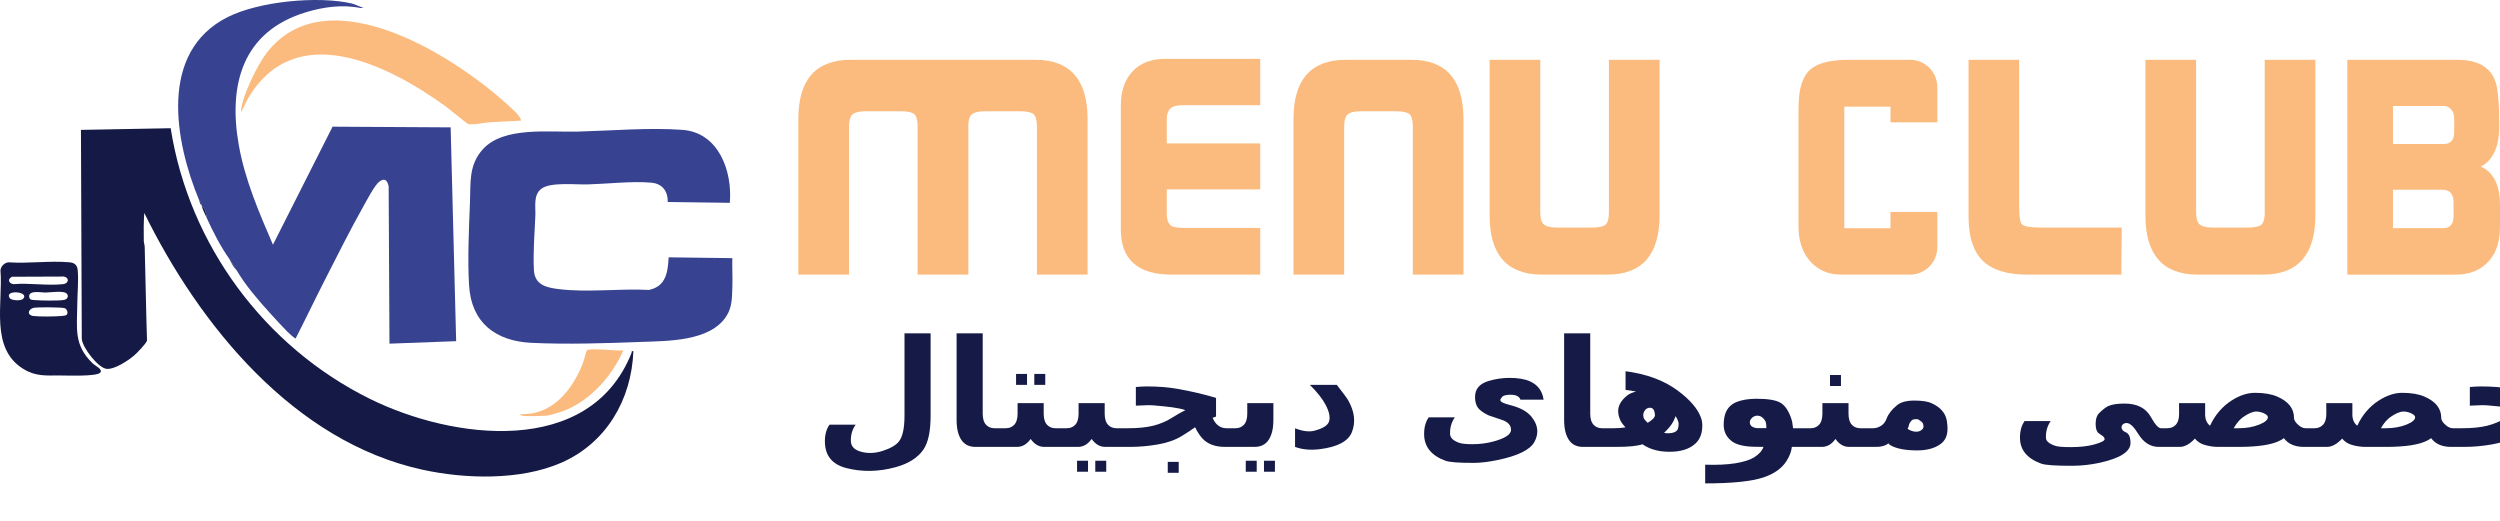
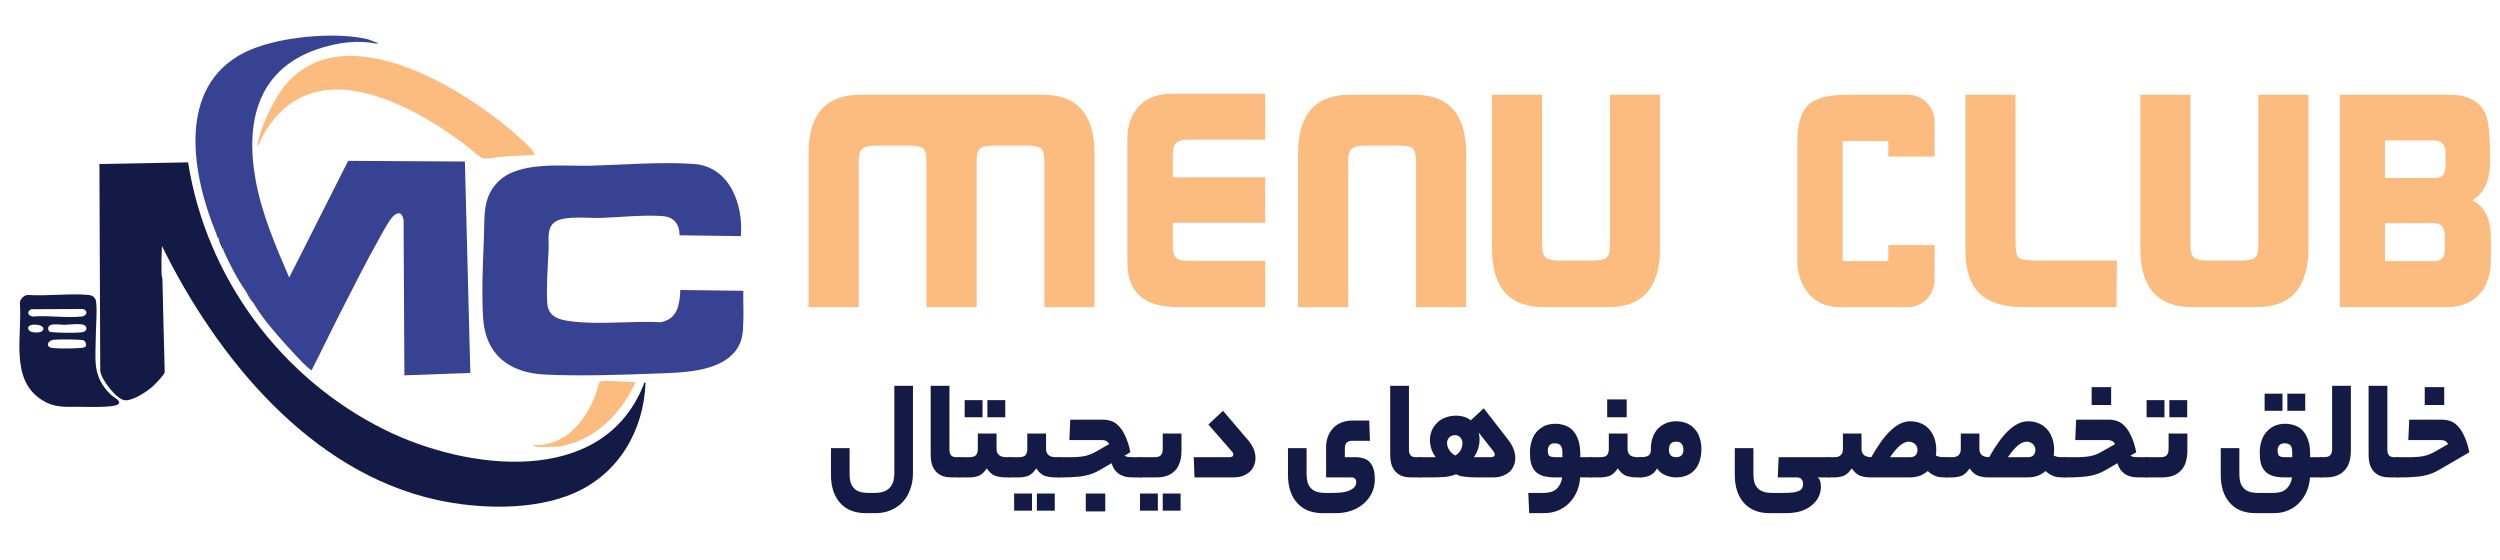
- <svg xmlns="http://www.w3.org/2000/svg" id="Layer_2" data-name="Layer 2" viewBox="0 0 1080 224.94">
+ <svg xmlns="http://www.w3.org/2000/svg" xmlns:xlink="http://www.w3.org/1999/xlink" version="1.1" viewBox="-8.47 418.82 1092.47 244.50">
  <defs>
-     <style>
-       .cls-1 {
-         fill: #151b46;
-         font-family: YekanBakh-Heavy, 'Yekan Bakh';
-         font-size: 64.55px;
-         font-weight: 800;
-       }
- 
-       .cls-2 {
-         fill: #fcbb7e;
-       }
- 
-       .cls-3 {
-         fill: #374391;
-       }
- 
-       .cls-4 {
-         fill: #141a45;
-       }
-     </style>
+     <clipPath id="clip_1">
+       <path transform="matrix(1,0,0,-1,0,1080)" d="M0 1080H1080V0H0Z" />
+     </clipPath>
+     <clipPath id="clip_2">
+       <path transform="matrix(1,0,0,-1,0,1080)" d="M0 1080H1080V0H0Z" />
+     </clipPath>
+     <clipPath id="clip_3">
+       <path transform="matrix(1,0,0,-1,0,1080)" d="M0 1080H1080V0H0Z" />
+     </clipPath>
+     <clipPath id="clip_4">
+       <path transform="matrix(1,0,0,-1,0,1080)" d="M0 1080H1080V0H0Z" />
+     </clipPath>
+     <path id="font_5_151" d="M.599 .028C.599-.011 .593-.046 .581-.079 .57-.112 .553-.141 .531-.165 .509-.189 .482-.208 .451-.221 .42-.235 .385-.242 .346-.242H.28C.205-.242 .147-.219 .106-.173 .065-.127 .044-.064 .044 .016V.198H.17V.022C.17 .003 .172-.015 .176-.031 .18-.046 .187-.059 .197-.07 .206-.082 .219-.09 .235-.096 .252-.102 .272-.105 .297-.105H.341C.367-.105 .389-.101 .406-.094 .423-.087 .436-.078 .446-.065 .456-.053 .463-.039 .467-.023 .471-.007 .473 .01 .473 .028V.62H.599V.028Z" />
+     <path id="font_5_320" d="M.203 0C.184 0 .165 .002 .148 .007 .131 .012 .115 .021 .102 .033 .089 .045 .079 .061 .071 .08 .064 .1 .06 .125 .06 .154V.62H.187V.187C.187 .154 .202 .137 .231 .137H.258C.273 .137 .28 .115 .28 .071 .28 .024 .273 0 .258 0H.203Z" />
+     <path id="font_5_327" d="M0 0V0M.066 .137C.085 .137 .099 .141 .108 .15 .117 .16 .121 .174 .121 .193V.297H.248V.193C.248 .174 .254 .16 .266 .15 .278 .141 .294 .137 .313 .137H.335C.35 .137 .358 .115 .358 .071 .358 .024 .35 0 .335 0H.308C.283 0 .26 .004 .238 .011 .217 .019 .199 .036 .182 .061 .165 .036 .147 .019 .128 .011 .109 .004 .088 0 .066 0H0C-.009 0-.015 .005-.018 .016-.021 .028-.022 .044-.022 .066-.022 .091-.021 .11-.018 .12-.015 .131-.009 .137 0 .137H.066M.307 .407H.186V.523H.307V.407M.153 .407H.032V.523H.153V.407Z" />
+     <path id="font_5_302" d="M0 0V0M.066 .137C.085 .137 .099 .141 .108 .15 .117 .16 .121 .174 .121 .193V.297H.248V.193C.248 .174 .254 .16 .266 .15 .278 .141 .294 .137 .313 .137H.335C.35 .137 .358 .115 .358 .071 .358 .024 .35 0 .335 0H.308C.283 0 .26 .004 .238 .011 .217 .019 .199 .036 .182 .061 .165 .036 .147 .019 .128 .011 .109 .004 .088 0 .066 0H0C-.009 0-.015 .005-.018 .016-.021 .028-.022 .044-.022 .066-.022 .091-.021 .11-.018 .12-.015 .131-.009 .137 0 .137H.066M.307-.225H.186V-.109H.307V-.225M.153-.225H.032V-.109H.153V-.225Z" />
+     <path id="font_5_333" d="M0 0V0M.444 .147C.452 .142 .461 .139 .471 .138 .482 .137 .493 .137 .506 .137H.555C.564 .137 .569 .132 .572 .121 .575 .11 .577 .094 .577 .071 .577 .046 .575 .028 .572 .017 .569 .006 .564 0 .555 0H.501C.478 0 .459 .002 .443 .007 .427 .012 .413 .018 .402 .027 .391 .036 .381 .046 .374 .057 .367 .069 .361 .082 .356 .096L.286 .055C.267 .044 .248 .034 .23 .027 .212 .02 .193 .015 .173 .011 .153 .007 .131 .004 .108 .003 .085 .001 .058 0 .028 0H0C-.009 0-.015 .005-.018 .016-.021 .028-.022 .044-.022 .066-.022 .091-.021 .11-.018 .12-.015 .131-.009 .137 0 .137H.033C.058 .137 .08 .137 .1 .137 .119 .138 .137 .139 .153 .141 .17 .143 .185 .146 .199 .151 .214 .156 .228 .162 .243 .17L.341 .226C.337 .231 .333 .236 .33 .239 .327 .243 .323 .246 .318 .248 .313 .25 .308 .251 .301 .252 .294 .253 .286 .253 .275 .253H.071L.077 .391H.297C.316 .391 .335 .388 .354 .382 .372 .376 .389 .365 .405 .348 .421 .332 .436 .31 .449 .281 .463 .252 .475 .215 .484 .17L.444 .147M.314-.23H.182V-.109H.314V-.23Z" />
+     <path id="font_5_301" d="M0 0V0M.094 .137C.113 .137 .127 .141 .135 .15 .144 .16 .148 .174 .148 .193V.297H.275V.182C.275 .121 .26 .076 .231 .046 .202 .015 .16 0 .105 0H0C-.009 0-.015 .005-.018 .016-.021 .028-.022 .044-.022 .066-.022 .091-.021 .11-.018 .12-.015 .131-.009 .137 0 .137H.094M.269-.225H.148V-.109H.269V-.225M.115-.225H-.006V-.109H.115V-.225Z" />
+     <path id="font_5_135" d="M.396 .258C.415 .237 .428 .215 .438 .194 .447 .173 .451 .152 .451 .132 .451 .114 .448 .097 .441 .081 .435 .065 .426 .051 .413 .039 .4 .027 .383 .017 .364 .01 .345 .003 .322 0 .297 0H.038L.033 .137H.275C.292 .137 .301 .143 .301 .156 .301 .163 .298 .169 .291 .176L.132 .358 .231 .451 .396 .258Z" />
+     <path id="font_5_5" d="" />
+     <path id="font_5_199" d="M.044 0V0M.352-.105C.405-.105 .443-.098 .468-.085 .493-.072 .506-.055 .506-.033 .506-.011 .495 0 .473 0H.302V.204C.302 .23 .306 .254 .314 .276 .322 .298 .334 .317 .349 .333 .364 .35 .383 .362 .405 .371 .427 .38 .452 .385 .479 .385H.594L.599 .248H.479C.446 .248 .429 .231 .429 .198V.137H.495C.547 .137 .583 .124 .602 .098 .622 .072 .632 .036 .632-.011 .632-.044 .626-.075 .613-.103 .6-.131 .581-.155 .558-.176 .535-.197 .507-.213 .474-.225 .442-.236 .407-.242 .369-.242H.28C.205-.242 .147-.219 .106-.173 .065-.127 .044-.064 .044 .016V.198H.17V.022C.17 .003 .172-.015 .176-.031 .18-.046 .187-.059 .197-.07 .206-.082 .219-.09 .235-.096 .252-.102 .272-.105 .297-.105H.352Z" />
+     <path id="font_5_385" d="M.24 .286C.225 .286 .212 .281 .202 .271 .192 .261 .187 .248 .187 .231 .187 .218 .191 .203 .2 .188 .209 .173 .223 .159 .242 .148 .261 .159 .274 .173 .281 .188 .288 .203 .291 .218 .291 .231 .291 .248 .286 .261 .276 .271 .267 .281 .255 .286 .24 .286M0 0C-.009 0-.015 .005-.018 .016-.021 .028-.022 .044-.022 .066-.022 .091-.021 .11-.018 .12-.015 .131-.009 .137 0 .137H.11C.096 .156 .086 .176 .08 .195 .074 .214 .071 .234 .071 .253 .071 .275 .075 .296 .083 .316 .091 .336 .103 .353 .118 .368 .133 .384 .152 .396 .173 .404 .195 .413 .22 .418 .248 .418 .275 .418 .299 .413 .319 .404 .339 .395 .355 .382 .368 .367 .382 .352 .391 .334 .397 .315 .404 .296 .407 .277 .407 .258 .407 .233 .403 .211 .396 .191 .39 .172 .38 .154 .369 .137H.484C.501 .137 .51 .143 .51 .156 .51 .159 .509 .163 .507 .166 .506 .169 .502 .175 .497 .182L.341 .38 .435 .468 .594 .264C.614 .239 .628 .215 .636 .194 .645 .173 .649 .152 .649 .132 .649 .114 .646 .097 .639 .081 .633 .065 .624 .051 .611 .039 .598 .027 .581 .017 .562 .01 .543 .003 .52 0 .495 0H.385C.354 0 .327 .002 .303 .005 .28 .008 .261 .013 .248 .022 .238 .017 .226 .013 .212 .01 .199 .007 .185 .004 .171 .003 .156 .002 .142 .001 .128 .001 .115 0 .103 0 .094 0H0Z" />
+     <path id="font_5_387" d="M.143-.105C.188-.105 .22-.095 .239-.074 .258-.054 .27-.029 .273 0H.226C.191 0 .163 .004 .141 .011 .119 .018 .102 .029 .089 .044 .076 .059 .068 .076 .062 .097 .057 .118 .055 .143 .055 .17 .055 .196 .059 .221 .066 .244 .073 .268 .084 .289 .098 .306 .113 .323 .131 .337 .152 .348 .174 .358 .199 .363 .228 .363 .251 .363 .272 .359 .292 .352 .313 .345 .331 .333 .346 .317 .361 .301 .373 .28 .382 .254 .391 .228 .396 .196 .396 .159V.137H.468C.483 .137 .49 .115 .49 .071 .49 .024 .483 0 .468 0H.395C.393-.033 .386-.064 .374-.093 .362-.122 .345-.148 .324-.17 .303-.192 .278-.21 .248-.223 .218-.236 .185-.242 .148-.242H.05L.044-.105H.143M.176 .18C.176 .164 .179 .153 .186 .146 .194 .14 .207 .137 .226 .137H.275V.165C.275 .19 .271 .208 .262 .217 .254 .226 .241 .231 .224 .231 .192 .231 .176 .214 .176 .18Z" />
+     <path id="font_5_383" d="M0 0V0M.066 .137C.085 .137 .099 .141 .108 .15 .117 .16 .121 .174 .121 .193V.297H.248V.193C.248 .174 .254 .16 .266 .15 .278 .141 .294 .137 .313 .137H.335C.35 .137 .358 .115 .358 .071 .358 .024 .35 0 .335 0H.308C.283 0 .26 .004 .238 .011 .217 .019 .199 .036 .182 .061 .165 .036 .147 .019 .128 .011 .109 .004 .088 0 .066 0H0C-.009 0-.015 .005-.018 .016-.021 .028-.022 .044-.022 .066-.022 .091-.021 .11-.018 .12-.015 .131-.009 .137 0 .137H.066M.242 .407H.11V.528H.242V.407Z" />
+     <path id="font_5_379" d="M.005 .137C.025 .137 .041 .14 .053 .147 .065 .155 .071 .168 .071 .187V.198C.071 .224 .075 .248 .083 .27 .091 .293 .102 .312 .117 .328 .132 .344 .15 .357 .171 .366 .192 .375 .216 .38 .242 .38 .269 .38 .294 .375 .315 .366 .336 .357 .354 .344 .368 .327 .383 .311 .394 .291 .401 .268 .409 .245 .413 .22 .413 .193 .413 .132 .397 .084 .367 .05 .336 .017 .294 0 .242 0 .216 0 .191 .005 .167 .016 .142 .027 .124 .042 .113 .061 .1 .038 .084 .022 .064 .013 .044 .004 .024 0 .005 0H0C-.009 0-.015 .005-.018 .016-.021 .028-.022 .044-.022 .066-.022 .091-.021 .11-.018 .12-.015 .131-.009 .137 0 .137H.005M.291 .187C.291 .201 .288 .214 .281 .225 .274 .236 .261 .242 .242 .242 .223 .242 .21 .236 .203 .225 .196 .214 .193 .201 .193 .187 .193 .154 .209 .137 .242 .137 .275 .137 .291 .154 .291 .187Z" />
+     <path id="font_5_300" d="M.044 0V0M.374-.105C.4-.105 .421-.104 .438-.102 .456-.099 .469-.096 .479-.091 .489-.086 .496-.08 .5-.072 .504-.065 .506-.055 .506-.044 .506-.033 .503-.022 .496-.013 .49-.004 .479 0 .462 0H.335L.341 .137H.682C.697 .137 .704 .115 .704 .071 .704 .024 .697 0 .682 0H.605C.62-.01 .627-.032 .627-.066 .627-.084 .623-.103 .615-.124 .606-.145 .593-.164 .574-.181 .556-.198 .532-.213 .502-.225 .472-.236 .435-.242 .391-.242H.28C.205-.242 .147-.219 .106-.173 .065-.127 .044-.064 .044 .016V.198H.17V.022C.17 .003 .172-.015 .176-.031 .18-.046 .187-.059 .197-.07 .206-.082 .219-.09 .235-.096 .252-.102 .272-.105 .297-.105H.374Z" />
+     <path id="font_5_352" d="M.286 .137C.333 .22 .377 .281 .42 .32 .463 .36 .506 .38 .55 .38 .577 .38 .602 .375 .624 .365 .646 .356 .664 .342 .679 .325 .694 .308 .706 .287 .714 .263 .722 .24 .726 .214 .726 .187 .726 .174 .725 .161 .723 .148 .734 .143 .746 .139 .757 .138 .767 .137 .778 .137 .787 .137H.798C.813 .137 .82 .115 .82 .071 .82 .024 .813 0 .798 0H.787C.779 0 .77 0 .761 .001 .752 .001 .743 .002 .733 .005 .723 .008 .713 .012 .702 .018 .691 .024 .68 .032 .668 .043 .653 .03 .635 .019 .615 .011 .594 .004 .571 0 .544 0H.28C.255 0 .232 .004 .211 .011 .19 .019 .171 .036 .154 .061 .137 .036 .119 .019 .1 .011 .081 .004 .06 0 .038 0H0C-.009 0-.015 .005-.018 .016-.021 .028-.022 .044-.022 .066-.022 .091-.021 .11-.018 .12-.015 .131-.009 .137 0 .137H.038C.075 .137 .094 .156 .094 .193V.297H.22V.193C.22 .174 .226 .16 .238 .15 .251 .141 .267 .137 .286 .137M.599 .187C.599 .192 .598 .198 .596 .204 .594 .211 .59 .217 .585 .223 .581 .228 .574 .233 .566 .236 .559 .24 .55 .242 .539 .242 .522 .242 .504 .234 .484 .219 .464 .203 .44 .176 .413 .137H.55C.567 .137 .579 .142 .587 .151 .595 .161 .599 .173 .599 .187Z" />
+     <path id="font_5_339" d="M0 0V0M.444 .147C.452 .142 .461 .139 .471 .138 .482 .137 .493 .137 .506 .137H.555C.564 .137 .569 .132 .572 .121 .575 .11 .577 .094 .577 .071 .577 .046 .575 .028 .572 .017 .569 .006 .564 0 .555 0H.501C.478 0 .459 .002 .443 .007 .427 .012 .413 .018 .402 .027 .391 .036 .381 .046 .374 .057 .367 .069 .361 .082 .356 .096L.286 .055C.267 .044 .248 .034 .23 .027 .212 .02 .193 .015 .173 .011 .153 .007 .131 .004 .108 .003 .085 .001 .058 0 .028 0H0C-.009 0-.015 .005-.018 .016-.021 .028-.022 .044-.022 .066-.022 .091-.021 .11-.018 .12-.015 .131-.009 .137 0 .137H.033C.058 .137 .08 .137 .1 .137 .119 .138 .137 .139 .153 .141 .17 .143 .185 .146 .199 .151 .214 .156 .228 .162 .243 .17L.341 .226C.337 .231 .333 .236 .33 .239 .327 .243 .323 .246 .318 .248 .313 .25 .308 .251 .301 .252 .294 .253 .286 .253 .275 .253H.071L.077 .391H.297C.316 .391 .335 .388 .354 .382 .372 .376 .389 .365 .405 .348 .421 .332 .436 .31 .449 .281 .463 .252 .475 .215 .484 .17L.444 .147M.314 .49H.182V.611H.314V.49Z" />
+     <path id="font_5_326" d="M0 0V0M.094 .137C.113 .137 .127 .141 .135 .15 .144 .16 .148 .174 .148 .193V.297H.275V.182C.275 .121 .26 .076 .231 .046 .202 .015 .16 0 .105 0H0C-.009 0-.015 .005-.018 .016-.021 .028-.022 .044-.022 .066-.022 .091-.021 .11-.018 .12-.015 .131-.009 .137 0 .137H.094M.274 .407H.153V.523H.274V.407M.12 .407H-.001V.523H.12V.407Z" />
+     <path id="font_5_371" d="M.648 0C.646-.033 .639-.064 .627-.093 .615-.122 .598-.148 .577-.17 .557-.192 .531-.21 .501-.223 .472-.236 .439-.242 .402-.242H.28C.205-.242 .147-.219 .106-.173 .065-.127 .044-.064 .044 .016V.198H.17V.022C.17 .003 .172-.015 .176-.031 .18-.046 .187-.059 .197-.07 .206-.082 .219-.09 .235-.096 .252-.102 .272-.105 .297-.105H.396C.441-.105 .473-.095 .492-.074 .511-.054 .523-.029 .526 0H.479C.444 0 .416 .004 .394 .011 .372 .018 .355 .029 .342 .044 .329 .059 .32 .076 .315 .097 .31 .118 .308 .143 .308 .17 .308 .196 .312 .221 .319 .244 .326 .268 .337 .289 .352 .306 .366 .323 .384 .337 .406 .348 .427 .358 .452 .363 .481 .363 .504 .363 .525 .359 .546 .352 .566 .345 .584 .333 .599 .317 .614 .301 .626 .28 .635 .254 .645 .228 .649 .196 .649 .159V.137H.721C.736 .137 .743 .115 .743 .071 .743 .024 .736 0 .721 0H.648M.429 .18C.429 .164 .433 .153 .439 .146 .446 .14 .46 .137 .479 .137H.528V.165C.528 .19 .524 .208 .516 .217 .507 .226 .494 .231 .477 .231 .445 .231 .429 .214 .429 .18M.616 .451H.495V.567H.616V.451M.462 .451H.341V.567H.462V.451Z" />
+     <path id="font_5_376" d="M.022 .137C.041 .137 .055 .141 .064 .15 .073 .16 .077 .174 .077 .193V.62H.204V.182C.204 .121 .189 .076 .16 .046 .131 .015 .088 0 .033 0H0C-.009 0-.015 .005-.018 .016-.021 .028-.022 .044-.022 .066-.022 .091-.021 .11-.018 .12-.015 .131-.009 .137 0 .137H.022Z" />
+     <path id="font_5_338" d="M0 0V0M.286 .055C.267 .044 .248 .034 .23 .027 .212 .02 .193 .015 .173 .011 .153 .007 .131 .004 .108 .003 .085 .001 .058 0 .028 0H0C-.009 0-.015 .005-.018 .016-.021 .028-.022 .044-.022 .066-.022 .091-.021 .11-.018 .12-.015 .131-.009 .137 0 .137H.033C.058 .137 .08 .137 .1 .137 .119 .138 .137 .139 .153 .141 .17 .143 .185 .146 .199 .151 .214 .156 .228 .162 .243 .17L.341 .226C.337 .231 .333 .236 .33 .239 .327 .243 .323 .246 .318 .248 .313 .25 .308 .251 .301 .252 .294 .253 .286 .253 .275 .253H.071L.077 .391H.297C.316 .391 .335 .388 .354 .382 .372 .376 .389 .365 .405 .348 .421 .332 .436 .31 .449 .281 .463 .252 .475 .215 .484 .17L.286 .055M.314 .49H.182V.611H.314V.49Z" />
  </defs>
-   <g id="Layer_1-2" data-name="Layer 1">
-     <g>
-       <g>
-         <path class="cls-3" d="M86.04,86.53c-10.57-25.52-17.59-64.1,12.3-79.14C111.89.56,137.38-1.88,152.03,1.52c1.54.36,3.32,1.49,4.98,1.72l-1.16.25c-7.91-1.65-16.09-.5-23.74,1.82-27.4,8.31-33.57,31.29-28.95,57.39,2.65,14.98,8.77,29.16,14.75,43.02l25.76-51,51.01.3,2.38,92.37-28.81,1.07-.35-67.91c-.52-2.52-1.57-3.87-3.97-2.14-2.06,1.49-5.53,8.24-6.97,10.78-5.59,9.91-10.86,20.5-16.06,30.66-4.49,8.77-8.73,17.68-13.22,26.44-2.77-1.91-4.93-4.47-7.24-6.88-1.26-1.32-2.72-2.95-3.98-4.35-5.08-5.64-10.21-11.51-14.12-18.11-1.32-2.22-1.78-2.98-3.26-5.07-3.71-5.23-7.14-11.88-9.78-17.74-.3-1.8-.41-4.03-2.17-5.07-.04-.11.03-.25,0-.36-.24-.81-.39-1.6-1.09-2.17Z" />
-         <path class="cls-4" d="M73.73,55.38c7.91,50.32,40.53,94.41,86.06,116.92,35.63,17.62,94.99,25.49,113.02-19.79.22-.55-.21-.98.81-.79-.8,21-11.75,39.74-31.26,48.23-17.62,7.66-41.41,7.01-59.93,2.95-55.46-12.15-96.23-62.32-120.12-110.93-.25,4.02-.28,8.11-.19,12.14.02.86.37,1.65.39,2.51.37,13.5.56,26.97,1,40.5-.28,1.23-4.38,5.43-5.53,6.42-2.58,2.23-8.54,6.17-11.97,5.8-3.55-.39-10.32-9.05-10.68-12.87l-.36-90.36,38.75-.72Z" />
-         <path class="cls-3" d="M315.27,87.62l-26.8-.36c.12-4.59-2.34-7.92-7.05-8.34-8.36-.75-18.99.51-27.52.75-5.15.15-15.97-1.1-19.93,1.8-3.71,2.71-2.51,7.76-2.7,11.78-.34,7.23-1.02,16.33-.61,23.47.36,6.36,5.32,7.5,10.6,8.16,12.45,1.56,26.41-.3,39.04.37,7.38-1.47,8.22-7.66,8.55-14.09l27.52.36c-.13,4.16.17,8.35.01,12.51-.17,4.62-.06,8.64-2.61,12.6-7.08,10.96-25.52,10.65-37.07,11.09-15.05.58-32.05,1.11-47.08.39-15.52-.74-26-8.67-26.98-24.81-.69-11.31-.05-24.5.39-35.85.33-8.53-.63-16.16,5.59-23.01,8.97-9.88,28.61-7.26,40.94-7.59,14.42-.38,30.96-1.81,45.27-.75,15.68,1.16,21.62,17.89,20.45,31.52Z" />
-         <path class="cls-2" d="M225.1,52.12c-4.64.27-9.3.42-13.94.73-2.47.16-6.69,1.3-8.98.64-.75-.22-7.86-6.22-9.35-7.31-24.86-18.03-65.37-38.67-85.85-3.36-.9,1.55-1.57,3.27-2.39,4.86-.43.83-.54.76-.45-.09.67-6.53,7.01-19.49,11.09-24.77,26.55-34.39,83.85,2.81,106.98,25.13,1.17,1.13,2.56,2.5,2.89,4.17Z" />
-         <path class="cls-4" d="M43.22,161.04c-1.8,1.69-14.42,1.16-17.49,1.16-5.83,0-10.28.47-15.63-2.81C-4.47,150.45,1.38,130.93.2,116.76c.13-1.67,1.74-3.3,3.44-3.44,8.52.61,18.07-.78,26.46,0,1.9.17,3.2,1.07,3.43,3.09.51,4.34-.12,10.39-.14,14.92-.07,10.49-1.7,17.59,6.65,25.66,1.06,1.02,4.69,2.66,3.18,4.07ZM5.18,119.56c-2.11,1.05-1.45,2.86.63,3.2,6.77-.61,14.77.75,21.39-.01,2.78-.32,2.68-2.98.37-3.28l-22.39.09ZM12.98,129.17c.41.41,1.32.42,1.89.46,2.8.24,10.04.37,12.67-.04,1.65-.25,2.39-1.77,1.13-2.89-1.33-1.18-7.01-.37-9.09-.32-1.64.04-6.99-1.14-6.99,1.61,0,.36.15.93.4,1.18ZM9.9,129.17c3.28-3.24-8.18-4.23-5.73-.44.79,1.23,4.92,1.24,5.73.44ZM28.73,136.05c.86-.73.3-2.43-.72-2.9-.98-.45-11.51-.47-13.11-.24-2.7.38-3.6,3.24-.39,3.61,2.89.33,8.99.24,11.97,0,.53-.04,1.91-.18,2.25-.46Z" />
-         <path class="cls-2" d="M225.64,179.6c-.15-.02-1.04-.36-.9-.72,13.75.68,22.53-10.34,27.07-22,.41-1.04,1.41-5.13,1.71-5.53.86-1.16,13.51.37,15.76.01-5.17,11.81-15.58,23.28-28.25,26.98-1.08.32-4.37,1.27-5.25,1.27-2.97,0-7.38.38-10.14,0Z" />
-         <path class="cls-4" d="M89.3,94.13c-.84-1.86-1.51-3.09-2.17-5.07,1.76,1.04,1.87,3.27,2.17,5.07Z" />
-         <path class="cls-4" d="M99.08,111.88c1.48,2.09,1.94,2.85,3.26,5.07-1.38-1.47-2.35-3.28-3.26-5.07Z" />
-         <path class="cls-4" d="M116.46,135.06c1.26,1.4,2.72,3.03,3.98,4.35l-3.98-4.35Z" />
-         <path class="cls-4" d="M87.13,88.7c-.77-.54-.79-1.45-1.09-2.17.7.58.85,1.36,1.09,2.17Z" />
-       </g>
-       <g>
-         <path class="cls-2" d="M489.23,30.85c-3.36,3.63-5.04,8.54-5.04,14.74v53.5c0,13.03,7.33,19.55,21.98,19.55h38.24v-20.18h-32.3c-2.92,0-4.9-.26-5.95-.78-1.41-.89-2.11-2.71-2.11-5.47v-10.4h40.36v-19.87h-40.36v-10.4c0-2.66.81-4.43,2.43-5.32,1.04-.52,2.87-.78,5.47-.78h32.46v-20.02h-40.98c-6.1,0-10.83,1.81-14.19,5.44Z" />
-         <path class="cls-2" d="M695.06,91.59c0,2.81-.49,4.64-1.47,5.47-.98.83-2.96,1.25-5.95,1.25h-14.83c-3.74,0-5.95-.78-6.63-2.33-.52-.92-.78-2.5-.78-4.74V25.83h-21.89v67.21c0,17.07,7.56,25.6,22.67,25.6h28.18c15.05,0,22.58-8.59,22.58-25.77V25.83h-21.89v65.75Z" />
-         <path class="cls-2" d="M609.63,25.83h-28.18c-15.11,0-22.67,8.53-22.67,25.6v67.21h21.89v-63.51c0-2.24.26-3.82.78-4.74.69-1.55,2.9-2.33,6.64-2.33h14.83c2.99,0,4.97.42,5.95,1.25.98.83,1.47,2.66,1.47,5.47v63.85h21.89V51.6c0-17.18-7.53-25.77-22.58-25.77Z" />
-         <path class="cls-2" d="M447.23,25.83h-79.68c-15.11,0-22.67,8.53-22.67,25.6v67.21h21.89v-63.51c0-2.24.26-3.82.78-4.74.69-1.55,2.9-2.33,6.64-2.33h14.83c2.99,0,4.97.42,5.95,1.25.86.73,1.32,2.27,1.42,4.53v64.8h21.94V53.69c.09-1.48.33-2.59.73-3.29.69-1.55,2.9-2.33,6.64-2.33h14.83c2.99,0,4.97.42,5.95,1.25.98.83,1.47,2.66,1.47,5.47v63.85h21.89V51.6c0-17.18-7.53-25.77-22.58-25.77Z" />
-         <path class="cls-2" d="M836.9,37.59c0-6.49-5.27-11.76-11.76-11.76h-26.61c-2.19,0-4.22.12-6.04.37-4.91.57-8.52,1.99-10.83,4.18-1.09,1.05-1.99,2.43-2.72,4.14-1.34,3.08-1.99,7.18-1.99,12.33v51.11c0,5.88,1.58,10.79,4.75,14.6,3.45,4.06,8.03,6.08,13.79,6.08h29.65c6.49,0,11.76-5.27,11.76-11.76v-.69c.04-.24.04-.45.04-.69v-13.95h-20.24v7.02h-19.96v-52.48h19.96v6.77h20.24v-13.99c0-.2,0-.45-.04-.65v-.61Z" />
-         <path class="cls-2" d="M873.49,96.93c-.81-.85-1.22-3.49-1.22-7.83V25.83h-21.86v67.74c0,8.72,2.03,15.09,6.17,19.11,4.1,3.98,10.51,5.96,19.23,5.96h40.6l.2-20.33h-34.84c-4.58,0-7.34-.45-8.27-1.38Z" />
-         <path class="cls-2" d="M978.38,91.59c0,2.81-.49,4.64-1.47,5.47-.98.83-2.96,1.25-5.95,1.25h-14.83c-3.74,0-5.95-.78-6.64-2.33-.52-.92-.78-2.5-.78-4.74V25.83h-21.89v67.21c0,17.07,7.56,25.6,22.67,25.6h28.18c15.05,0,22.58-8.59,22.58-25.77V25.83h-21.89v65.75Z" />
-         <path class="cls-2" d="M1071.77,71.95c5.27-2.76,7.91-8.6,7.91-17.52,0-10.14-.61-16.71-1.87-19.79-2.31-5.88-7.75-8.8-16.27-8.8h-47.5v92.81h46.57c6.25,0,11.07-1.91,14.48-5.76,3.29-3.57,4.91-8.56,4.91-14.93v-9.45c0-8.48-2.76-14.04-8.23-16.55ZM1059.92,93.4c0,3.45-1.5,5.15-4.46,5.15h-21.7v-16.59h21.42c3.16,0,4.75,1.87,4.75,5.6v5.84ZM1060.2,57.06c0,3.41-1.5,5.15-4.58,5.15h-21.86v-16.43h21.86c1.3,0,2.39.49,3.29,1.5.89,1.01,1.3,2.23,1.3,3.61v6.17Z" />
-       </g>
-       <text class="cls-1" transform="translate(351.82 193.06)">
-         <tspan x="0" y="0">خالق تخصصی منوهای دیجیتال</tspan>
-       </text>
+   <g>
+     <g clip-path="url(#clip_1)">
+       <path transform="matrix(1,0,0,-1,86.039,520.9131)" d="M0 0C-10.573 25.522-17.593 64.096 12.296 79.143 25.855 85.969 51.338 88.407 65.992 85.005 67.535 84.646 69.309 83.51 70.976 83.287L69.817 83.032C61.911 84.684 53.729 83.537 46.076 81.215 18.678 72.904 12.505 49.929 17.126 23.826 19.78 8.842 25.892-5.335 31.873-19.192L57.637 31.809 108.642 31.508 111.018-60.862 82.203-61.927 81.851 5.984C81.336 8.508 80.279 9.853 77.883 8.122 75.826 6.635 72.348-.114 70.916-2.654 65.328-12.565 60.057-23.157 54.856-33.309 50.364-42.076 46.125-50.984 41.64-59.752 38.869-57.844 36.712-55.277 34.403-52.872 33.139-51.555 31.679-49.924 30.419-48.526 25.335-42.882 20.21-37.018 16.296-30.419 14.978-28.196 14.52-27.439 13.037-25.349 9.324-20.118 5.895-13.468 3.259-7.605 2.961-5.809 2.85-3.574 1.086-2.535 1.051-2.427 1.12-2.284 1.086-2.173 .845-1.363 .695-.576 0 0" fill="#374392" />
+       <path transform="matrix(1,0,0,-1,73.7276,489.7676)" d="M0 0C7.91-50.321 40.529-94.406 86.058-116.92 121.683-134.537 181.05-142.412 199.081-97.126 199.3-96.575 198.871-96.147 199.896-96.332 199.095-117.331 188.147-136.075 168.636-144.557 151.017-152.216 127.228-151.564 108.706-147.506 53.245-135.357 12.479-85.187-11.41-36.579-11.656-40.597-11.694-44.692-11.605-48.724-11.586-49.58-11.236-50.372-11.213-51.229-10.842-64.732-10.651-78.202-10.217-91.727-10.495-92.955-14.601-97.159-15.745-98.15-18.322-100.381-24.289-104.322-27.711-103.947-31.264-103.558-38.035-94.897-38.389-91.08L-38.752-.724Z" fill="#131a45" />
+       <path transform="matrix(1,0,0,-1,315.2727,522.0014)" d="M0 0-26.801 .363C-26.684 4.956-29.144 8.286-33.847 8.708-42.211 9.457-52.835 8.202-61.369 7.954-66.52 7.804-77.338 9.055-81.3 6.157-85.008 3.444-83.813-1.603-84.002-5.626-84.342-12.853-85.018-21.956-84.616-29.098-84.258-35.457-79.299-36.594-74.015-37.254-61.561-38.81-47.606-36.957-34.98-37.629-27.599-36.163-26.764-29.973-26.434-23.54L1.086-23.897C.955-28.053 1.252-32.251 1.099-36.408 .931-41.024 1.042-45.048-1.515-49.003-8.599-59.96-27.039-59.65-38.584-60.098-53.631-60.681-70.635-61.21-85.664-60.492-101.188-59.75-111.661-51.822-112.641-35.684-113.328-24.371-112.691-11.187-112.249 .168-111.917 8.699-112.877 16.328-106.655 23.182-97.682 33.065-78.049 30.443-65.715 30.768-51.296 31.148-34.756 32.581-20.447 31.523-4.77 30.364 1.168 13.635 0 0" fill="#374392" />
+       <path transform="matrix(1,0,0,-1,225.0972,486.5083)" d="M0 0C-4.636-.269-9.301-.423-13.937-.73-16.409-.894-20.63-2.03-22.916-1.373-23.664-1.158-30.773 4.85-32.267 5.934-57.13 23.967-97.641 44.608-118.116 9.295-119.016 7.743-119.684 6.028-120.502 4.432-120.928 3.602-121.041 3.676-120.954 4.52-120.283 11.05-113.946 24.011-109.869 29.294-83.32 63.687-26.017 26.479-2.891 4.167-1.721 3.039-.33 1.668 0 0" fill="#fcbb7f" />
    </g>
+     <g clip-path="url(#clip_2)">
+       <path transform="matrix(1,0,0,-1,28.7277,570.437)" d="M0 0C.857 .729 .304 2.431-.717 2.903-1.699 3.357-12.226 3.37-13.824 3.147-16.525 2.772-17.422-.089-14.217-.458-11.324-.79-5.23-.699-2.248-.465-1.715-.423-.338-.287 0 0M-18.828 6.88C-15.546 10.121-27.006 11.11-24.561 7.32-23.77 6.093-19.643 6.075-18.828 6.88M-15.751 6.879C-15.34 6.473-14.432 6.464-13.864 6.415-11.063 6.174-3.823 6.05-1.198 6.454 .456 6.709 1.192 8.224-.067 9.349-1.392 10.533-7.076 9.719-9.158 9.672-10.793 9.635-16.152 10.813-16.151 8.059-16.151 7.698-16.003 7.129-15.751 6.879M-23.55 16.493C-25.657 15.444-24.998 13.633-22.921 13.291-16.148 13.902-8.146 12.539-1.529 13.304 1.251 13.625 1.155 16.284-1.157 16.586ZM14.49-24.99C12.687-26.678 .073-26.146-2.999-26.148-8.829-26.151-13.282-26.613-18.626-23.336-33.194-14.401-27.348 5.124-28.523 19.294-28.388 20.965-26.782 22.591-25.083 22.734-16.565 22.125-7.011 23.515 1.379 22.743 3.274 22.569 4.574 21.67 4.81 19.656 5.318 15.316 4.694 9.263 4.665 4.739 4.598-5.756 2.961-12.851 11.311-20.921 12.369-21.944 16-23.577 14.49-24.99" fill="#131a45" />
+     </g>
+     <g clip-path="url(#clip_3)">
+       <path transform="matrix(1,0,0,-1,225.6423,613.982)" d="M0 0C-.148 .021-1.036 .356-.904 .721 12.843 .043 21.622 11.057 26.163 22.725 26.569 23.768 27.577 27.854 27.875 28.256 28.737 29.417 41.383 27.883 43.636 28.245 38.461 16.439 28.052 4.967 15.389 1.269 14.305 .952 11.018 0 10.14 0 7.165 0 2.755-.384 0 0" fill="#fcbb7f" />
+       <path transform="matrix(1,0,0,-1,89.2982,528.5179)" d="M0 0C-.838 1.864-1.515 3.091-2.173 5.07-.409 4.03-.299 1.795 0 0" fill="#131a45" />
+       <path transform="matrix(1,0,0,-1,99.0759,546.2626)" d="M0 0C1.483-2.089 1.941-2.847 3.259-5.07 1.882-3.599 .906-1.791 0 0" fill="#131a45" />
+       <path transform="matrix(1,0,0,-1,116.4584,569.4394)" d="M0 0C1.259-1.398 2.72-3.029 3.983-4.346Z" fill="#131a45" />
+       <path transform="matrix(1,0,0,-1,87.1254,523.0859)" d="M0 0C-.772 .536-.786 1.448-1.086 2.173-.391 1.597-.241 .81 0 0" fill="#131a45" />
+       <path transform="matrix(1,0,0,-1,489.2275,465.2371)" d="M0 0C-3.361-3.625-5.043-8.539-5.043-14.742V-68.238C-5.043-81.273 2.282-87.791 16.933-87.791H55.178V-67.612H22.878C19.956-67.612 17.976-67.352 16.933-66.83 15.524-65.944 14.82-64.12 14.82-61.356V-50.954H55.178V-31.088H14.82V-20.686C14.82-18.028 15.628-16.256 17.246-15.368 18.288-14.847 20.114-14.586 22.72-14.586H55.178V5.436H14.194C8.094 5.436 3.364 3.623 0 0" fill="#fcbb7f" />
+       <path transform="matrix(1,0,0,-1,695.0602,525.9696)" d="M0 0C0-2.814-.487-4.641-1.466-5.472-2.444-6.306-4.425-6.722-7.412-6.722H-22.239C-25.974-6.722-28.185-5.946-28.874-4.395-29.393-3.476-29.651-1.895-29.651 .345V65.754H-51.544V-1.458C-51.544-18.524-43.987-27.059-28.874-27.059H-.689C14.364-27.059 21.894-18.468 21.894-1.286V65.754H0Z" fill="#fcbb7f" />
+       <path transform="matrix(1,0,0,-1,609.633,460.2151)" d="M0 0H-28.185C-43.297 0-50.856-8.535-50.856-25.6V-92.813H-28.961V-29.306C-28.961-27.066-28.704-25.485-28.185-24.566-27.496-23.015-25.285-22.239-21.549-22.239H-6.722C-3.735-22.239-1.755-22.655-.776-23.489 .202-24.32 .689-26.147 .689-28.961V-92.813H22.584V-25.772C22.584-8.59 15.053 0 0 0" fill="#fcbb7f" />
+       <path transform="matrix(1,0,0,-1,447.2279,460.2151)" d="M0 0H-21.038-28.185-79.685C-94.797 0-102.355-8.535-102.355-25.6V-92.813H-80.461V-29.306C-80.461-27.066-80.204-25.485-79.685-24.566-78.995-23.015-76.785-22.239-73.049-22.239H-58.222C-55.235-22.239-53.255-22.655-52.276-23.489-51.418-24.219-50.96-25.76-50.855-28.017V-92.813H-50.811-28.961-28.916V-27.861C-28.824-26.376-28.583-25.272-28.185-24.566-27.495-23.015-25.285-22.239-21.549-22.239H-6.722C-3.735-22.239-1.754-22.655-.776-23.489 .203-24.32 .69-26.147 .69-28.961V-92.813H22.584V-25.772C22.584-8.59 15.053 0 0 0" fill="#fcbb7f" />
+       <path transform="matrix(1,0,0,-1,836.9008,471.9725)" d="M0 0C0 6.49-5.273 11.764-11.764 11.764H-12.981-20.201-38.374C-40.564 11.764-42.592 11.642-44.418 11.398-49.326 10.831-52.936 9.411-55.249 7.221-56.343 6.166-57.236 4.787-57.966 3.083-59.305 0-59.953-4.097-59.953-9.248V-60.359C-59.953-66.241-58.372-71.149-55.208-74.962-51.76-79.018-47.176-81.047-41.416-81.047H-11.764C-5.273-81.047 0-75.773 0-69.283V-68.594C.04-68.35 .04-68.147 .04-67.904V-53.95H-20.201V-60.967H-40.159V-8.484H-20.201V-15.252H.04V-1.257C.04-1.055 .04-.811 0-.608Z" fill="#fcbb7f" />
+       <path transform="matrix(1,0,0,-1,873.4893,531.3126)" d="M0 0C-.811 .852-1.216 3.488-1.216 7.829V71.104H-23.081V3.362C-23.081-5.359-21.053-11.728-16.915-15.744-12.818-19.719-6.409-21.706 2.312-21.706H29.409 42.917L43.12-1.379H8.275C3.692-1.379 .933-.933 0 0" fill="#fcbb7f" />
+       <path transform="matrix(1,0,0,-1,978.3814,525.9696)" d="M0 0C0-2.814-.487-4.641-1.466-5.472-2.444-6.306-4.425-6.722-7.412-6.722H-22.239C-25.974-6.722-28.185-5.946-28.874-4.395-29.393-3.476-29.651-1.895-29.651 .345V65.754H-51.545V-1.458C-51.545-18.524-43.987-27.059-28.874-27.059H-.69C14.364-27.059 21.894-18.468 21.894-1.286V65.754H0Z" fill="#fcbb7f" />
+     </g>
+     <g clip-path="url(#clip_4)">
+       <path transform="matrix(1,0,0,-1,1060.205,491.4431)" d="M0 0C0-3.408-1.5-5.152-4.583-5.152H-26.447V11.277H-4.583C-3.286 11.277-2.19 10.79-1.298 9.776-.405 8.762 0 7.545 0 6.166ZM-.283-36.345C-.283-39.793-1.785-41.497-4.746-41.497H-26.447V-24.906H-5.03C-1.865-24.906-.283-26.772-.283-30.504ZM11.561-14.887C16.835-12.129 19.471-6.287 19.471 2.637 19.471 12.778 18.863 19.349 17.605 22.432 15.293 28.313 9.857 31.234 1.339 31.234H-46.161V-61.576H.406C6.653-61.576 11.48-59.67 14.888-55.816 18.173-52.246 19.796-47.257 19.796-40.889V-31.437C19.796-22.959 17.037-17.402 11.561-14.887" fill="#fcbb7f" />
+     </g>
+     <use data-text="ل" xlink:href="#font_5_151" transform="matrix(64.5456,0,0,-64.5456,351.8203,627.4404)" fill="#141a46" />
+     <use data-text="ﺎ" xlink:href="#font_5_320" transform="matrix(64.5456,0,0,-64.5456,394.3559,627.4404)" fill="#141a46" />
+     <use data-text="ﺘ" xlink:href="#font_5_327" transform="matrix(64.5456,0,0,-64.5456,411.0086,627.4404)" fill="#141a46" />
+     <use data-text="ﯿ" xlink:href="#font_5_302" transform="matrix(64.5456,0,0,-64.5456,432.6314,627.4404)" fill="#141a46" />
+     <use data-text="ﺠ" xlink:href="#font_5_333" transform="matrix(64.5456,0,0,-64.5456,454.2542,627.4404)" fill="#141a46" />
+     <use data-text="ﯾ" xlink:href="#font_5_301" transform="matrix(64.5456,0,0,-64.5456,490.077,627.4404)" fill="#141a46" />
+     <use data-text="د" xlink:href="#font_5_135" transform="matrix(64.5456,0,0,-64.5456,511.0543,627.4404)" fill="#141a46" />
+     <use data-text=" " xlink:href="#font_5_5" transform="matrix(64.5456,0,0,-64.5456,543.0044,627.4404)" fill="#141a46" />
+     <use data-text="ی" xlink:href="#font_5_199" transform="matrix(64.5456,0,0,-64.5456,551.5244,627.4404)" fill="#141a46" />
+     <use data-text="ﺎ" xlink:href="#font_5_320" transform="matrix(64.5456,0,0,-64.5456,595.1572,627.4404)" fill="#141a46" />
+     <use data-text="ﻫ" xlink:href="#font_5_385" transform="matrix(64.5456,0,0,-64.5456,611.81,627.4404)" fill="#141a46" />
+     <use data-text="ﻮ" xlink:href="#font_5_387" transform="matrix(64.5456,0,0,-64.5456,656.5401,627.4404)" fill="#141a46" />
+     <use data-text="ﻨ" xlink:href="#font_5_383" transform="matrix(64.5456,0,0,-64.5456,686.7475,627.4404)" fill="#141a46" />
+     <use data-text="ﻣ" xlink:href="#font_5_379" transform="matrix(64.5456,0,0,-64.5456,708.3703,627.4404)" fill="#141a46" />
+     <use data-text=" " xlink:href="#font_5_5" transform="matrix(64.5456,0,0,-64.5456,738.2549,627.4404)" fill="#141a46" />
+     <use data-text="ﯽ" xlink:href="#font_5_300" transform="matrix(64.5456,0,0,-64.5456,746.7749,627.4404)" fill="#141a46" />
+     <use data-text="ﺼ" xlink:href="#font_5_352" transform="matrix(64.5456,0,0,-64.5456,790.795,627.4404)" fill="#141a46" />
+     <use data-text="ﺼ" xlink:href="#font_5_352" transform="matrix(64.5456,0,0,-64.5456,842.3024,627.4404)" fill="#141a46" />
+     <use data-text="ﺨ" xlink:href="#font_5_339" transform="matrix(64.5456,0,0,-64.5456,893.8098,627.4404)" fill="#141a46" />
+     <use data-text="ﺗ" xlink:href="#font_5_326" transform="matrix(64.5456,0,0,-64.5456,929.6326,627.4404)" fill="#141a46" />
+     <use data-text=" " xlink:href="#font_5_5" transform="matrix(64.5456,0,0,-64.5456,950.6099,627.4404)" fill="#141a46" />
+     <use data-text="ﻖ" xlink:href="#font_5_371" transform="matrix(64.5456,0,0,-64.5456,959.1299,627.4404)" fill="#141a46" />
+     <use data-text="ﻟ" xlink:href="#font_5_376" transform="matrix(64.5456,0,0,-64.5456,1005.667,627.4404)" fill="#141a46" />
+     <use data-text="ﺎ" xlink:href="#font_5_320" transform="matrix(64.5456,0,0,-64.5456,1022.707,627.4404)" fill="#141a46" />
+     <use data-text="ﺧ" xlink:href="#font_5_338" transform="matrix(64.5456,0,0,-64.5456,1039.36,627.4404)" fill="#141a46" />
  </g>
</svg>
